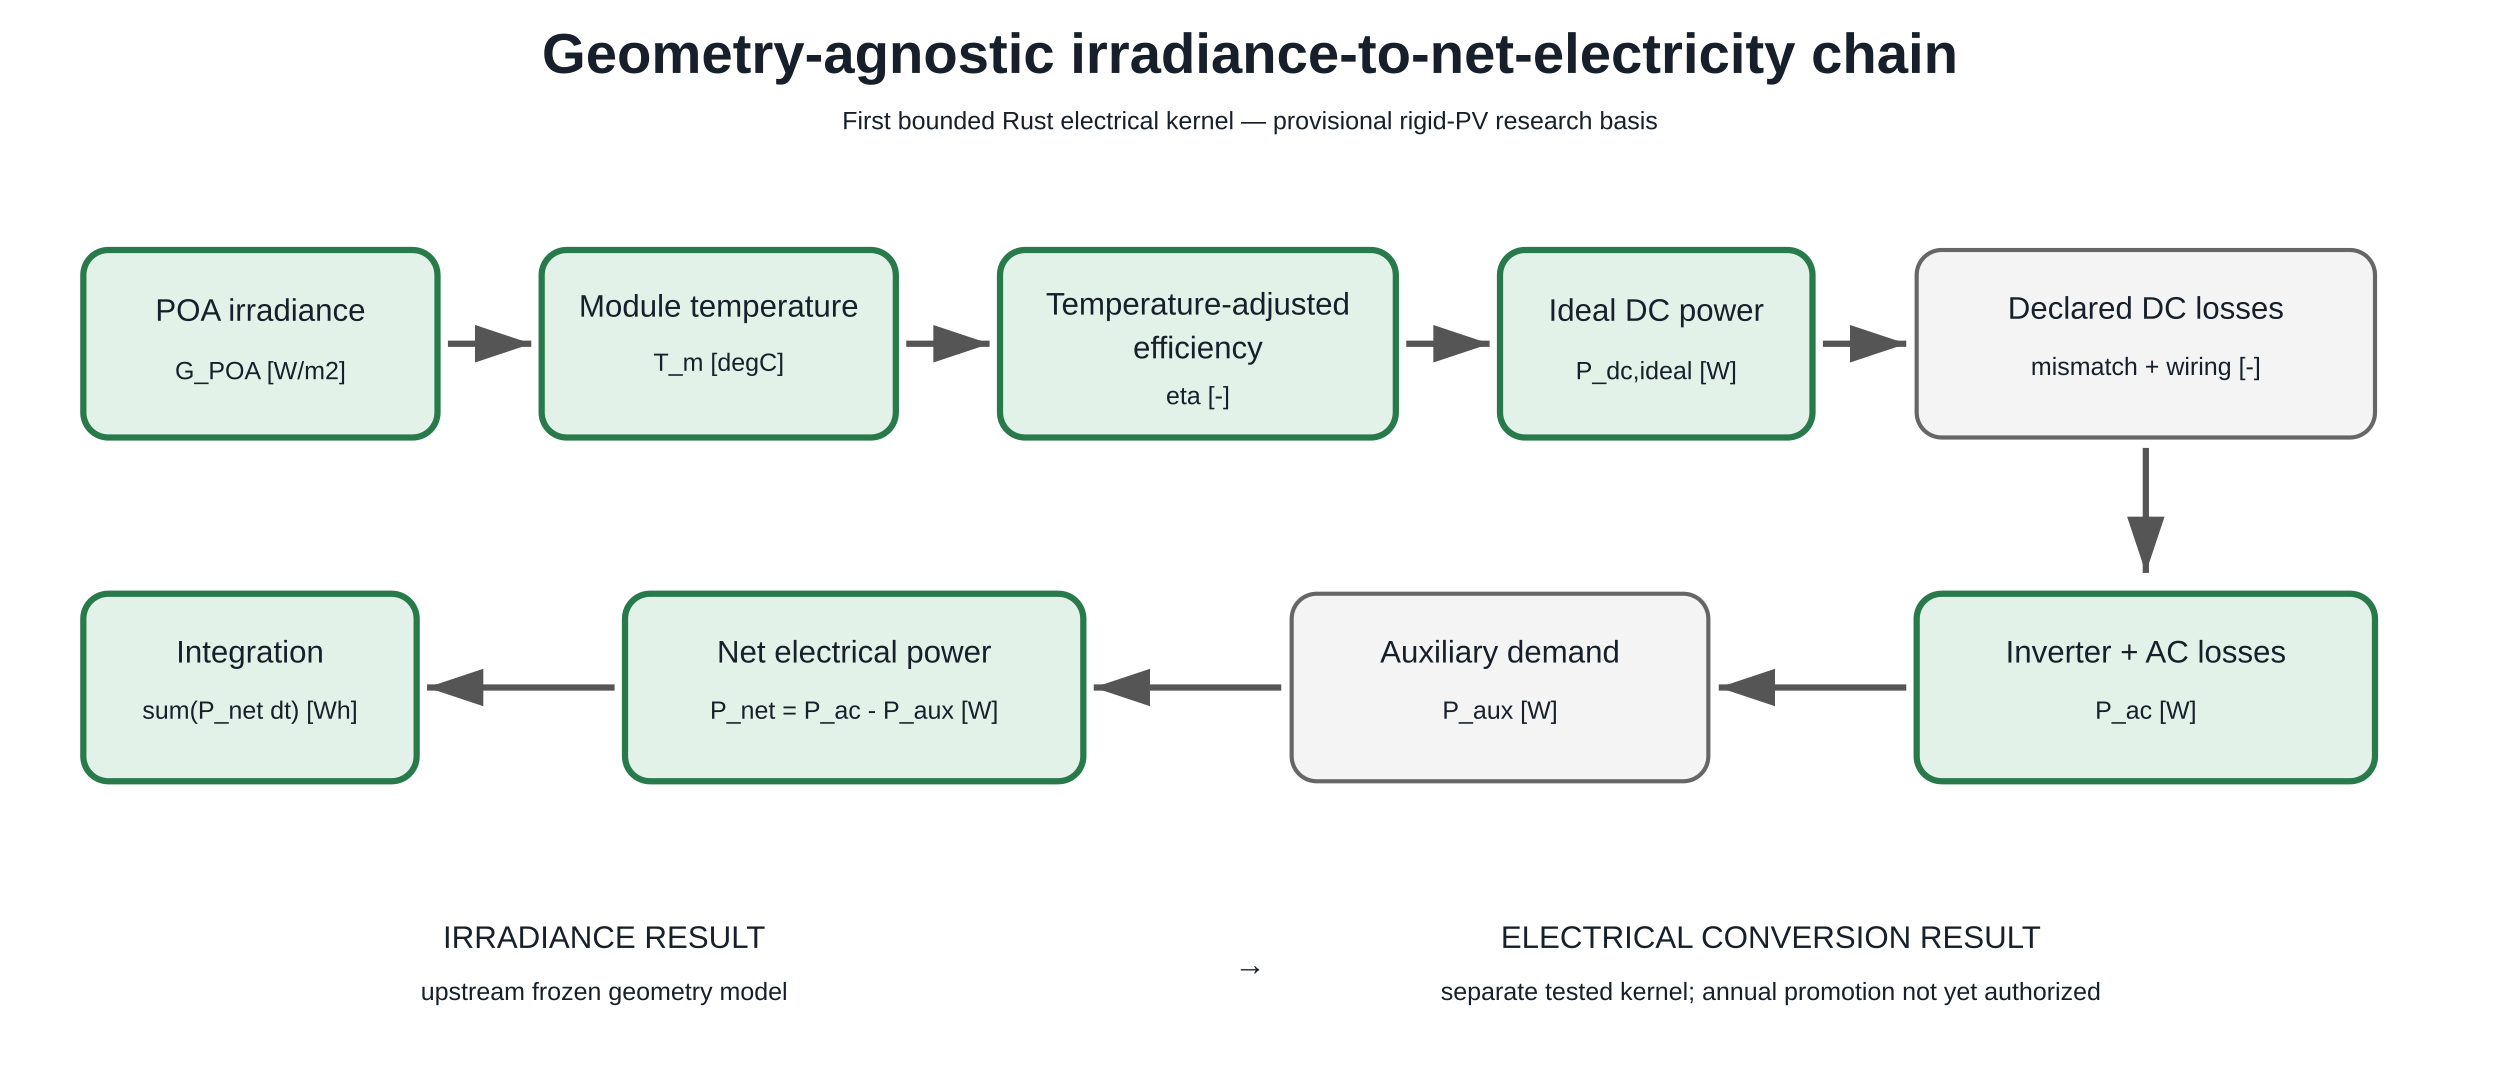
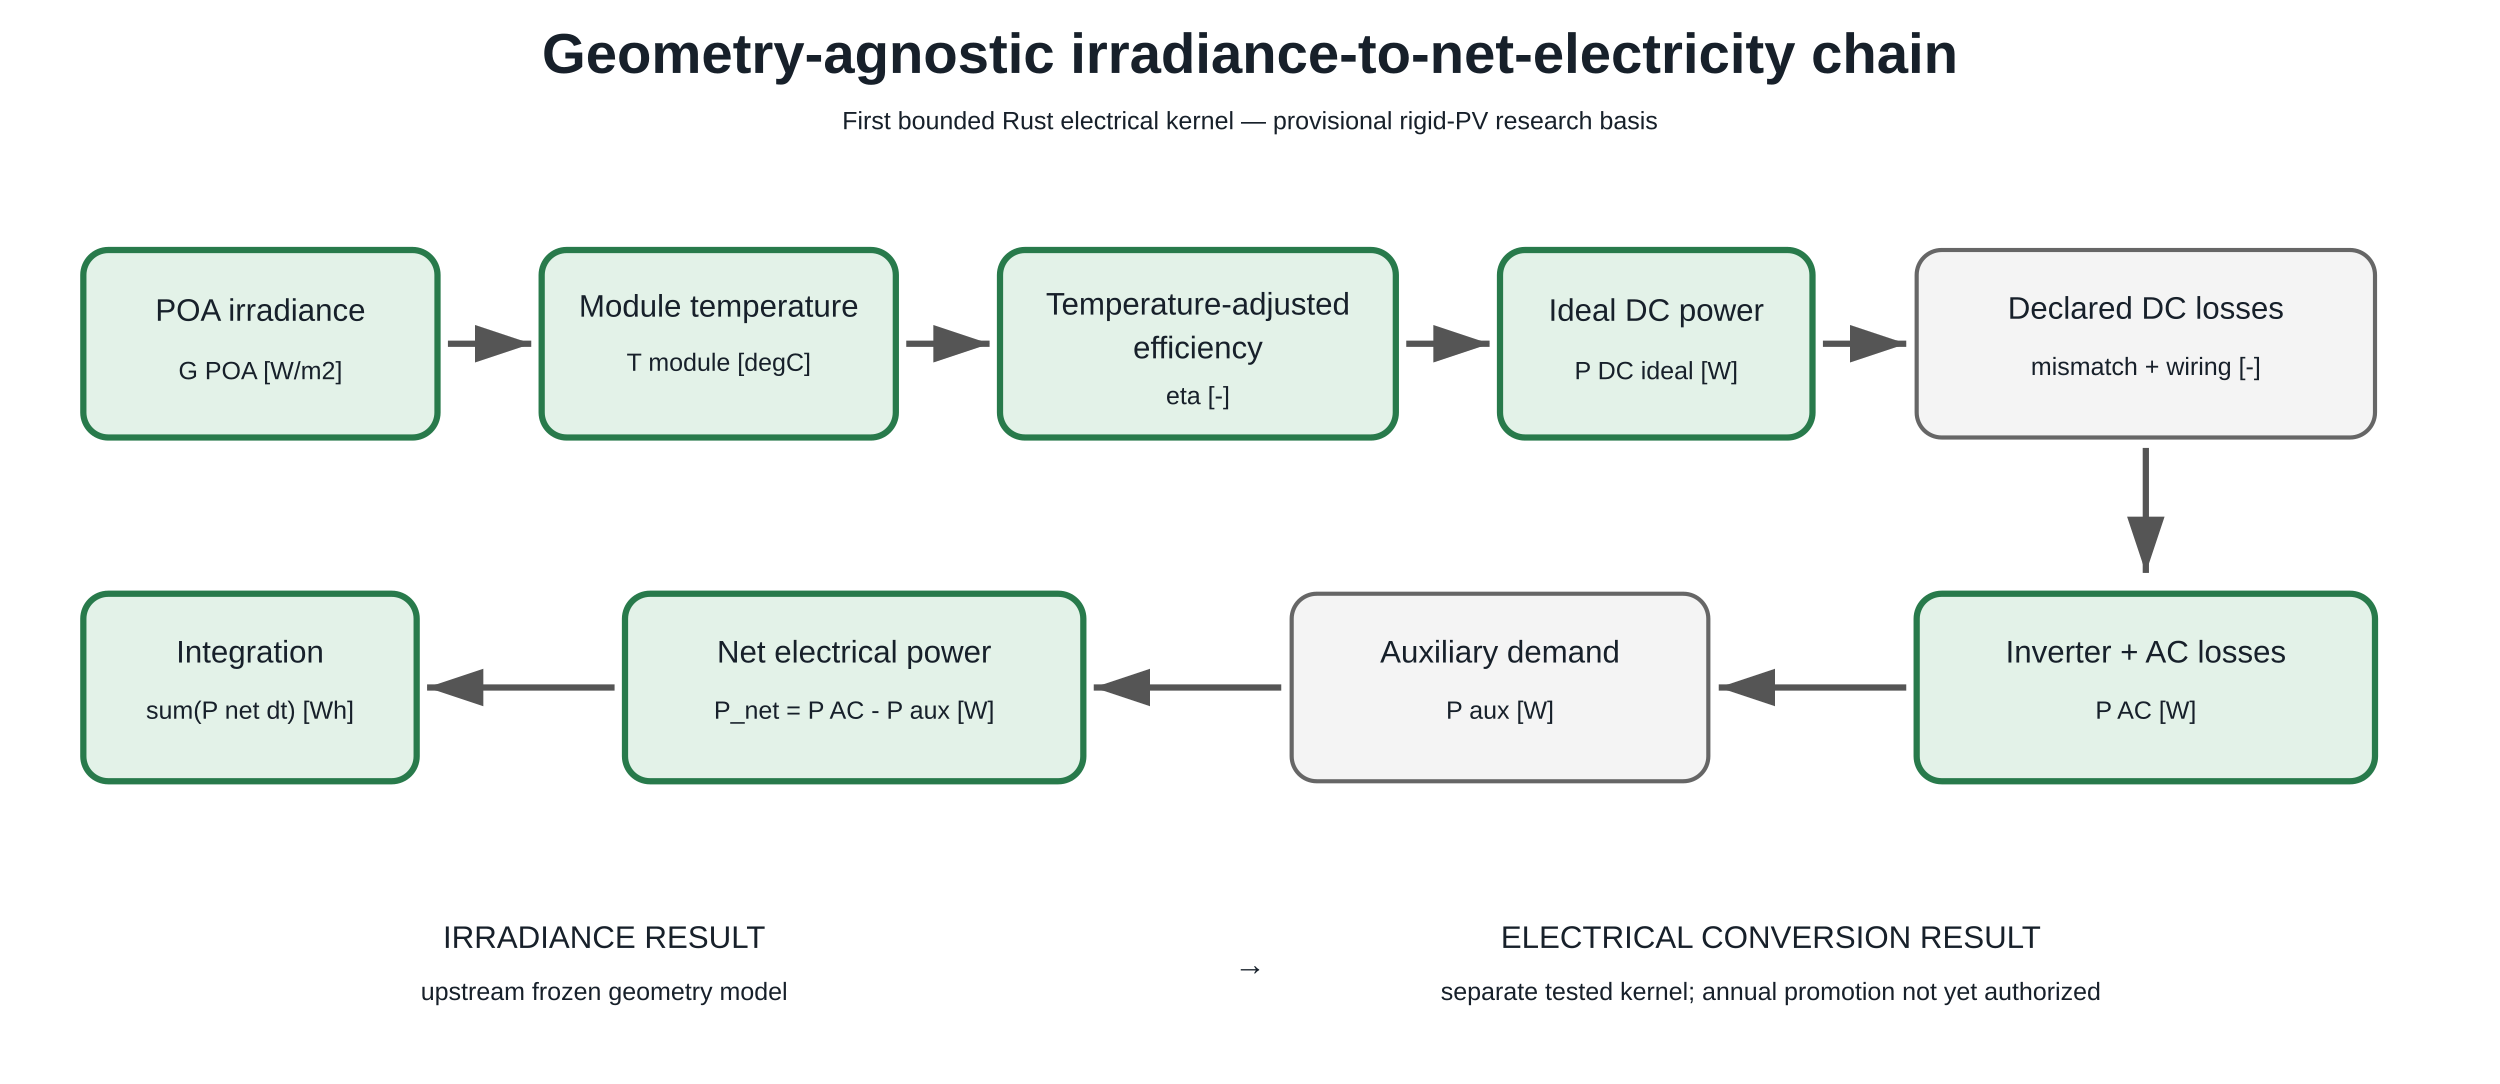
<svg xmlns="http://www.w3.org/2000/svg" width="1200" height="520" viewBox="0 0 1200 520">
  <style>text{font-family:Arial,sans-serif;fill:#17202a}.h{font-size:27px;font-weight:700}.t{font-size:15px}.s{font-size:12px}.b{fill:#e3f2e8;stroke:#287a4b;stroke-width:3}.l{fill:#f4f4f4;stroke:#666;stroke-width:2}.a{stroke:#555;stroke-width:3;marker-end:url(#m)}</style>
  <defs>
    <marker id="m" markerWidth="10" markerHeight="10" refX="9" refY="3" orient="auto">
      <path d="M0,0 L0,6 L9,3 z" fill="#555" />
    </marker>
  </defs>
  <text x="600" y="35" text-anchor="middle" class="h">Geometry-agnostic irradiance-to-net-electricity chain</text>
  <text x="600" y="62" text-anchor="middle" class="s">First bounded Rust electrical kernel — provisional rigid-PV research basis</text>
  <g transform="translate(40 120)">
    <rect width="170" height="90" rx="12" class="b" />
    <text x="85" y="34" text-anchor="middle" class="t">POA irradiance</text>
-     <text x="85" y="62" text-anchor="middle" class="s">G_POA [W/m2]</text>
+     <text x="85" y="62" text-anchor="middle" class="s">G POA [W/m2]</text>
  </g>
  <line x1="215" y1="165" x2="255" y2="165" class="a" />
  <g transform="translate(260 120)">
    <rect width="170" height="90" rx="12" class="b" />
    <text x="85" y="32" text-anchor="middle" class="t">Module temperature</text>
-     <text x="85" y="58" text-anchor="middle" class="s">T_m [degC]</text>
+     <text x="85" y="58" text-anchor="middle" class="s">T module [degC]</text>
  </g>
  <line x1="435" y1="165" x2="475" y2="165" class="a" />
  <g transform="translate(480 120)">
    <rect width="190" height="90" rx="12" class="b" />
    <text x="95" y="31" text-anchor="middle" class="t">Temperature-adjusted</text>
    <text x="95" y="52" text-anchor="middle" class="t">efficiency</text>
    <text x="95" y="74" text-anchor="middle" class="s">eta [-]</text>
  </g>
  <line x1="675" y1="165" x2="715" y2="165" class="a" />
  <g transform="translate(720 120)">
    <rect width="150" height="90" rx="12" class="b" />
    <text x="75" y="34" text-anchor="middle" class="t">Ideal DC power</text>
-     <text x="75" y="62" text-anchor="middle" class="s">P_dc,ideal [W]</text>
+     <text x="75" y="62" text-anchor="middle" class="s">P DC ideal [W]</text>
  </g>
  <line x1="875" y1="165" x2="915" y2="165" class="a" />
  <g transform="translate(920 120)">
    <rect width="220" height="90" rx="12" class="l" />
    <text x="110" y="33" text-anchor="middle" class="t">Declared DC losses</text>
    <text x="110" y="60" text-anchor="middle" class="s">mismatch + wiring [-]</text>
  </g>
  <line x1="1030" y1="215" x2="1030" y2="275" class="a" />
  <g transform="translate(920 285)">
    <rect width="220" height="90" rx="12" class="b" />
    <text x="110" y="33" text-anchor="middle" class="t">Inverter + AC losses</text>
-     <text x="110" y="60" text-anchor="middle" class="s">P_ac [W]</text>
+     <text x="110" y="60" text-anchor="middle" class="s">P AC [W]</text>
  </g>
  <line x1="915" y1="330" x2="825" y2="330" class="a" />
  <g transform="translate(620 285)">
    <rect width="200" height="90" rx="12" class="l" />
    <text x="100" y="33" text-anchor="middle" class="t">Auxiliary demand</text>
-     <text x="100" y="60" text-anchor="middle" class="s">P_aux [W]</text>
+     <text x="100" y="60" text-anchor="middle" class="s">P aux [W]</text>
  </g>
  <line x1="615" y1="330" x2="525" y2="330" class="a" />
  <g transform="translate(300 285)">
    <rect width="220" height="90" rx="12" class="b" />
    <text x="110" y="33" text-anchor="middle" class="t">Net electrical power</text>
-     <text x="110" y="60" text-anchor="middle" class="s">P_net = P_ac - P_aux [W]</text>
+     <text x="110" y="60" text-anchor="middle" class="s">P_net = P AC - P aux [W]</text>
  </g>
  <line x1="295" y1="330" x2="205" y2="330" class="a" />
  <g transform="translate(40 285)">
    <rect width="160" height="90" rx="12" class="b" />
    <text x="80" y="33" text-anchor="middle" class="t">Integration</text>
-     <text x="80" y="60" text-anchor="middle" class="s">sum(P_net dt) [Wh]</text>
+     <text x="80" y="60" text-anchor="middle" class="s">sum(P net dt) [Wh]</text>
  </g>
  <text x="290" y="455" text-anchor="middle" class="t">IRRADIANCE RESULT</text>
  <text x="290" y="480" text-anchor="middle" class="s">upstream frozen geometry model</text>
  <text x="600" y="468" text-anchor="middle" class="t">→</text>
  <text x="850" y="455" text-anchor="middle" class="t">ELECTRICAL CONVERSION RESULT</text>
  <text x="850" y="480" text-anchor="middle" class="s">separate tested kernel; annual promotion not yet authorized</text>
</svg>
